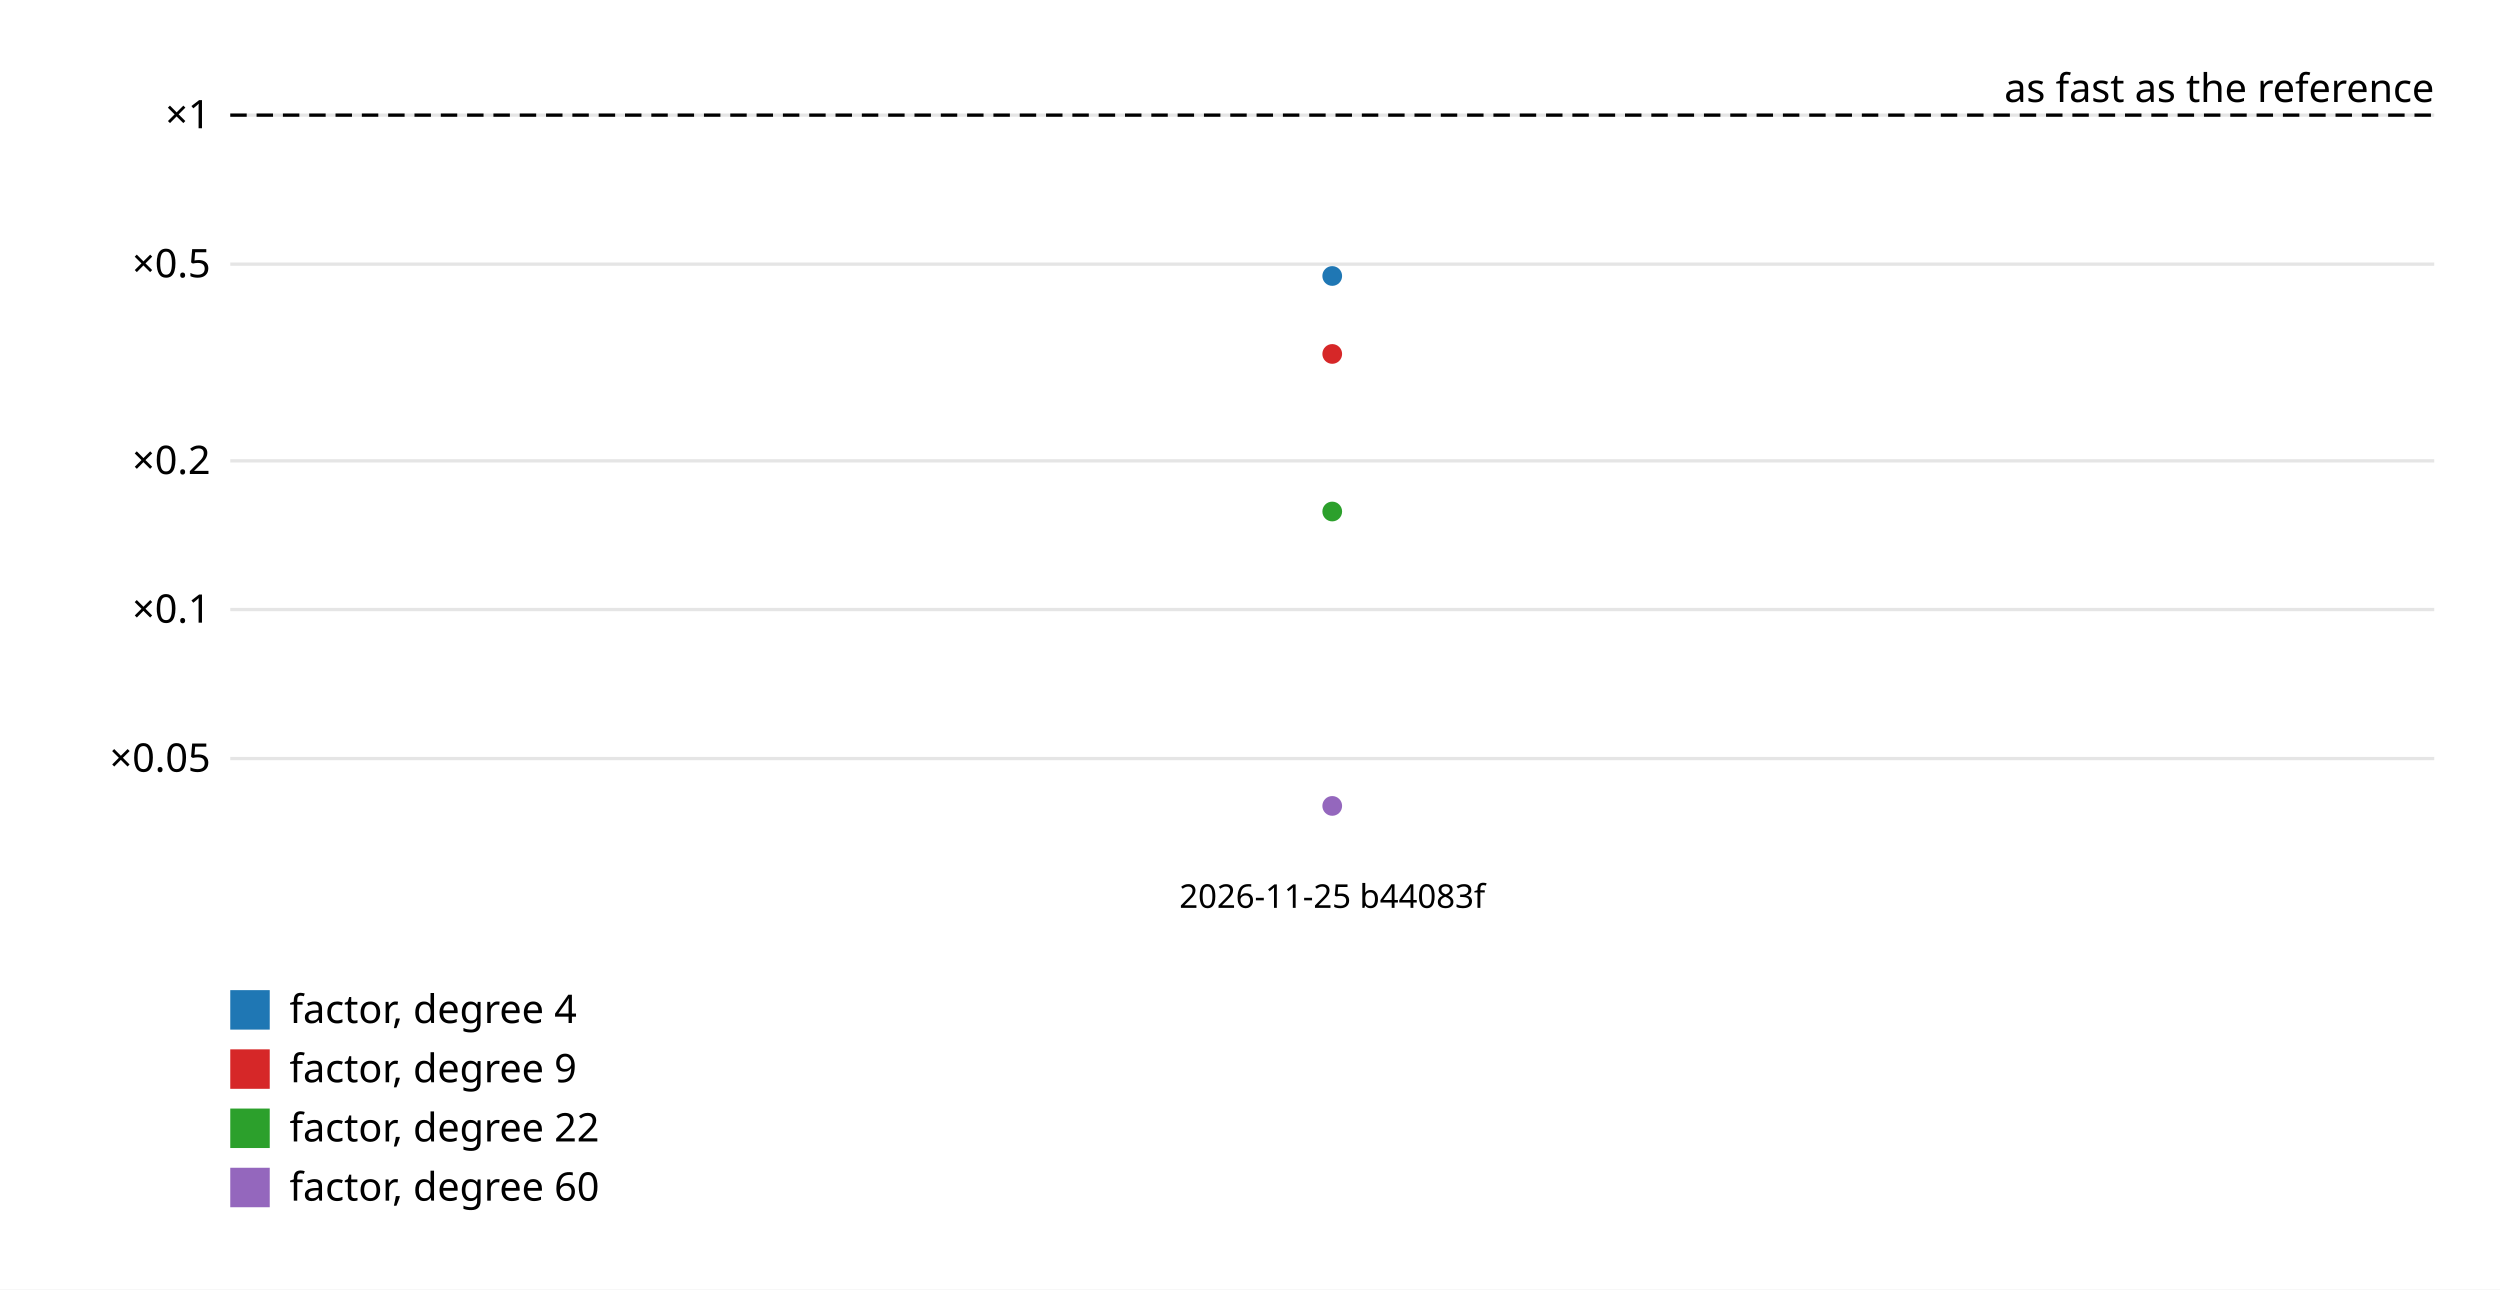
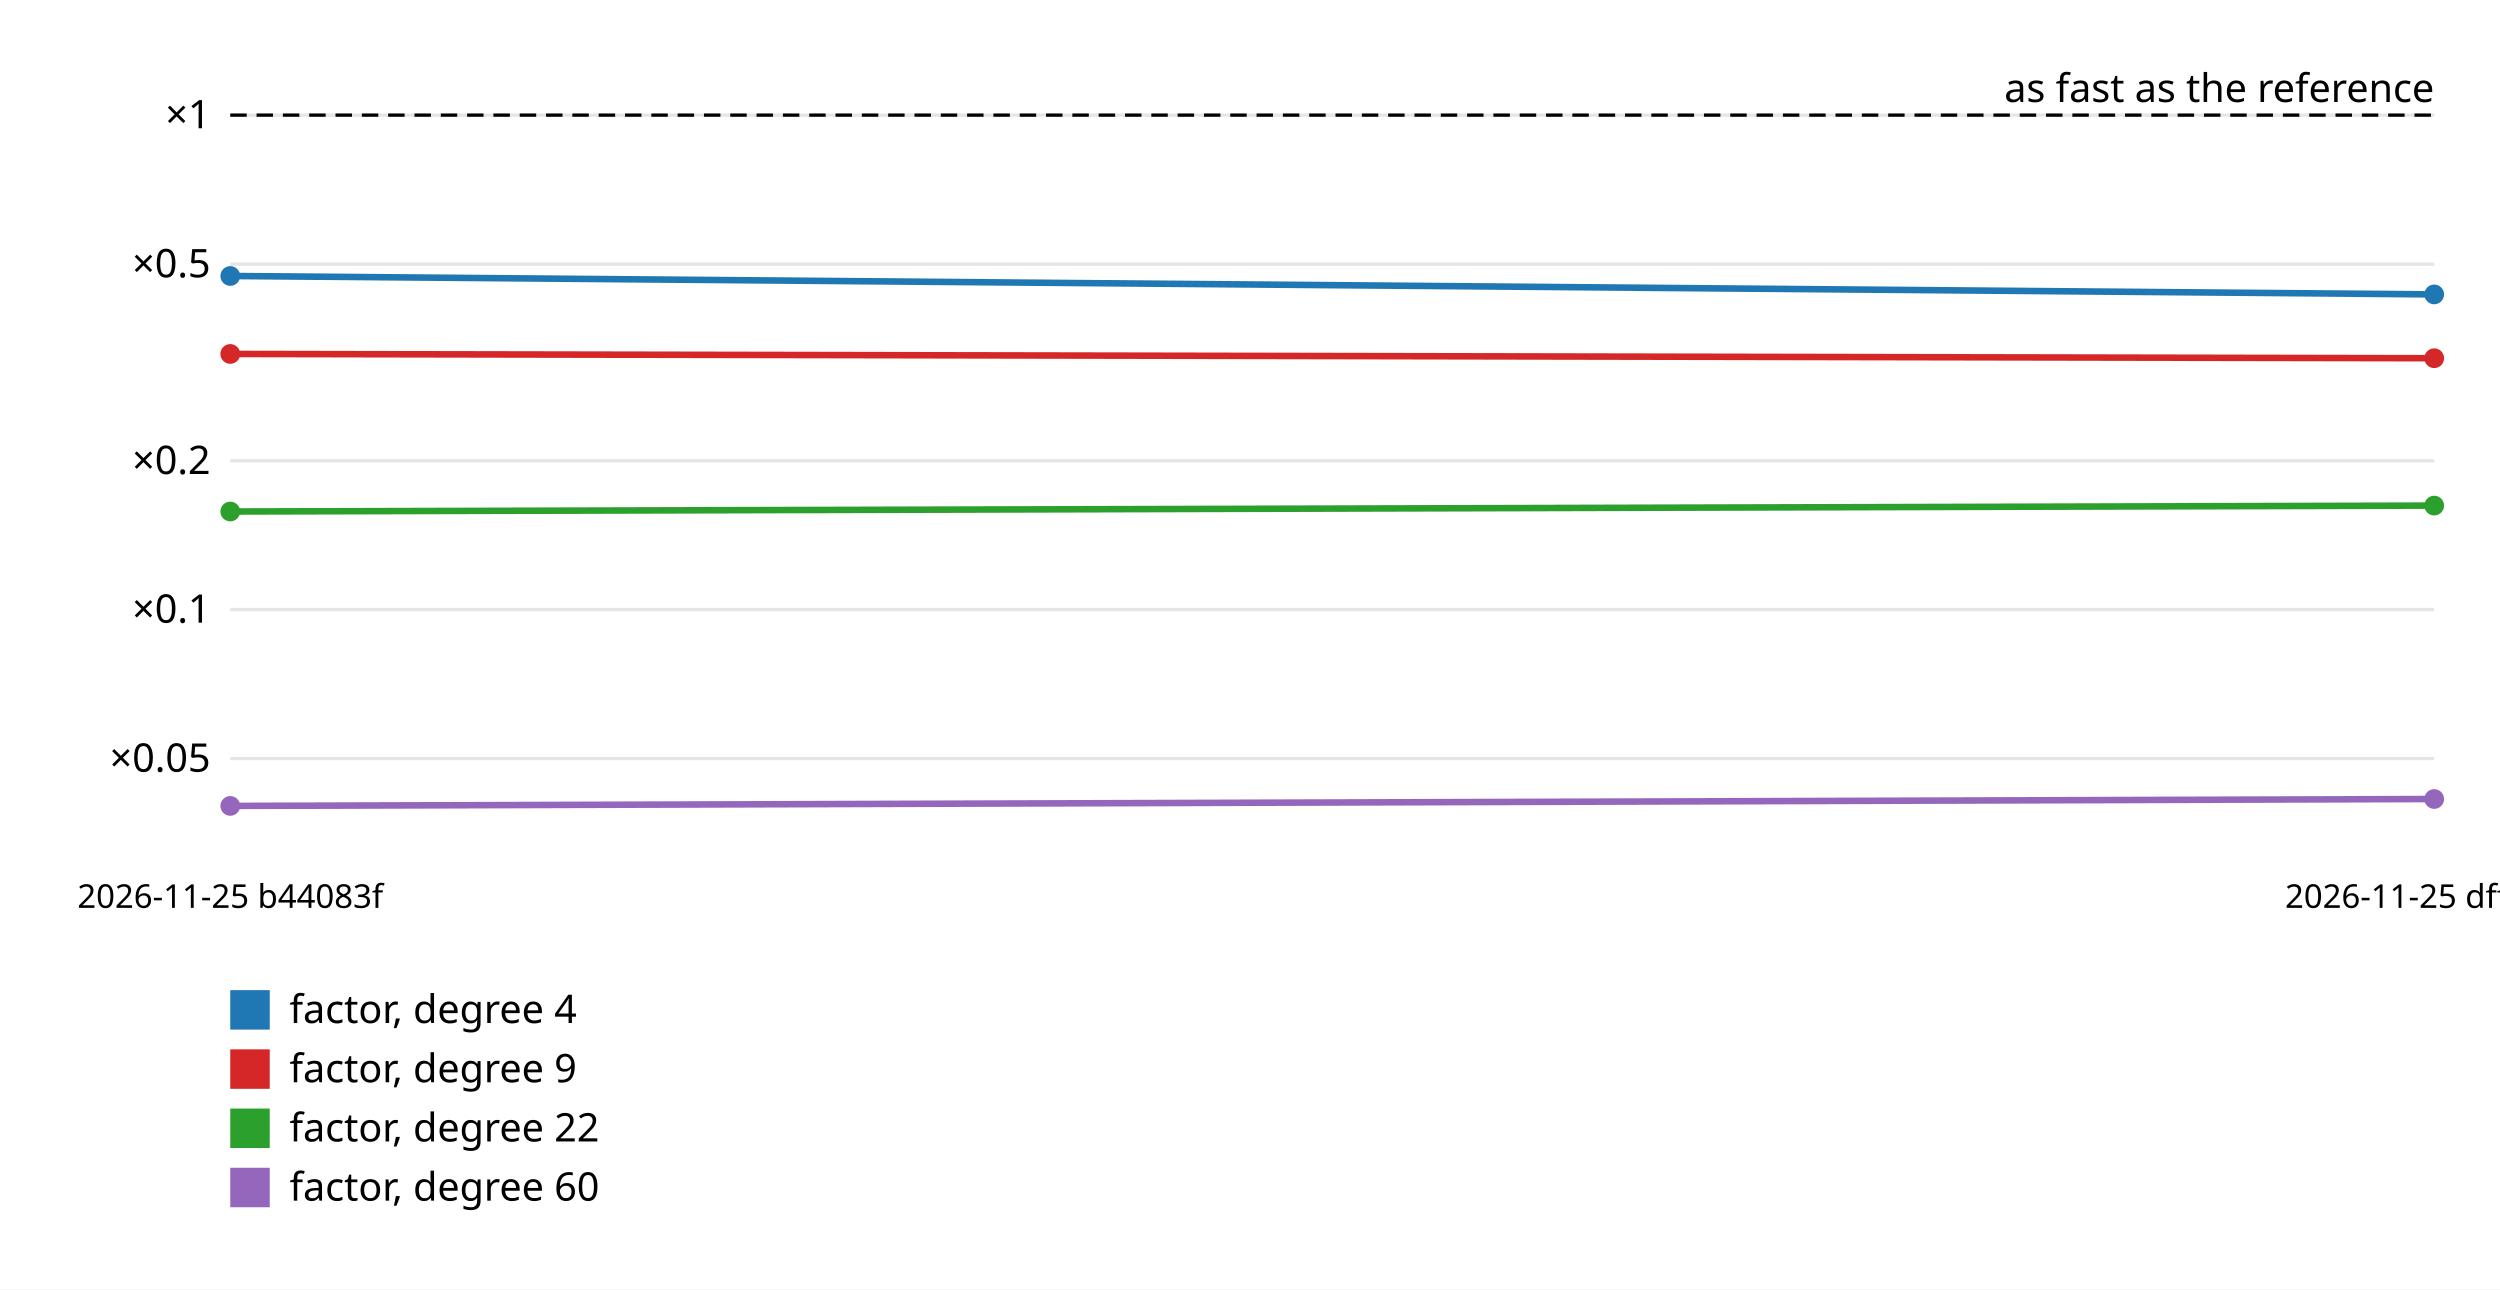
<svg xmlns="http://www.w3.org/2000/svg" width="760" height="392" font-family="sans-serif" font-size="12">
  <rect width="760" height="392" fill="white" />
  <line x1="70" x2="740" y1="230.6" y2="230.6" stroke="#e5e5e5" />
  <text x="64" y="234.6" text-anchor="end">×0.05</text>
  <line x1="70" x2="740" y1="185.3" y2="185.3" stroke="#e5e5e5" />
  <text x="64" y="189.3" text-anchor="end">×0.1</text>
  <line x1="70" x2="740" y1="140.1" y2="140.1" stroke="#e5e5e5" />
  <text x="64" y="144.1" text-anchor="end">×0.2</text>
  <line x1="70" x2="740" y1="80.3" y2="80.3" stroke="#e5e5e5" />
  <text x="64" y="84.3" text-anchor="end">×0.5</text>
  <line x1="70" x2="740" y1="35.0" y2="35.0" stroke="#e5e5e5" />
  <text x="64" y="39.0" text-anchor="end">×1</text>
  <line x1="70" x2="740" y1="35.0" y2="35.0" stroke="black" stroke-dasharray="5 3" />
  <text x="740" y="31.0" text-anchor="end">as fast as the reference</text>
-   <text x="405.0" y="276" text-anchor="middle" font-size="10">2026-11-25 b44083f</text>
-   <circle cx="405.0" cy="83.9" r="3" fill="#1f77b4" />
+   <text x="70.0" y="276" text-anchor="middle" font-size="10">2026-11-25 b44083f</text>
+   <text x="740.0" y="276" text-anchor="middle" font-size="10">2026-11-25 dff4757</text>
+   <polyline points="70.0,83.9 740.0,89.5" fill="none" stroke="#1f77b4" stroke-width="2" />
+   <circle cx="70.0" cy="83.9" r="3" fill="#1f77b4" />
+   <circle cx="740.0" cy="89.5" r="3" fill="#1f77b4" />
  <rect x="70" y="301" width="12" height="12" fill="#1f77b4" />
  <text x="88" y="311">factor, degree 4</text>
-   <circle cx="405.0" cy="107.6" r="3" fill="#d62728" />
+   <polyline points="70.0,107.6 740.0,108.9" fill="none" stroke="#d62728" stroke-width="2" />
+   <circle cx="70.0" cy="107.6" r="3" fill="#d62728" />
+   <circle cx="740.0" cy="108.9" r="3" fill="#d62728" />
  <rect x="70" y="319" width="12" height="12" fill="#d62728" />
  <text x="88" y="329">factor, degree 9</text>
-   <circle cx="405.0" cy="155.5" r="3" fill="#2ca02c" />
+   <polyline points="70.0,155.5 740.0,153.7" fill="none" stroke="#2ca02c" stroke-width="2" />
+   <circle cx="70.0" cy="155.5" r="3" fill="#2ca02c" />
+   <circle cx="740.0" cy="153.7" r="3" fill="#2ca02c" />
  <rect x="70" y="337" width="12" height="12" fill="#2ca02c" />
  <text x="88" y="347">factor, degree 22</text>
-   <circle cx="405.0" cy="245.0" r="3" fill="#9467bd" />
+   <polyline points="70.0,245.0 740.0,242.9" fill="none" stroke="#9467bd" stroke-width="2" />
+   <circle cx="70.0" cy="245.0" r="3" fill="#9467bd" />
+   <circle cx="740.0" cy="242.9" r="3" fill="#9467bd" />
  <rect x="70" y="355" width="12" height="12" fill="#9467bd" />
  <text x="88" y="365">factor, degree 60</text>
</svg>
